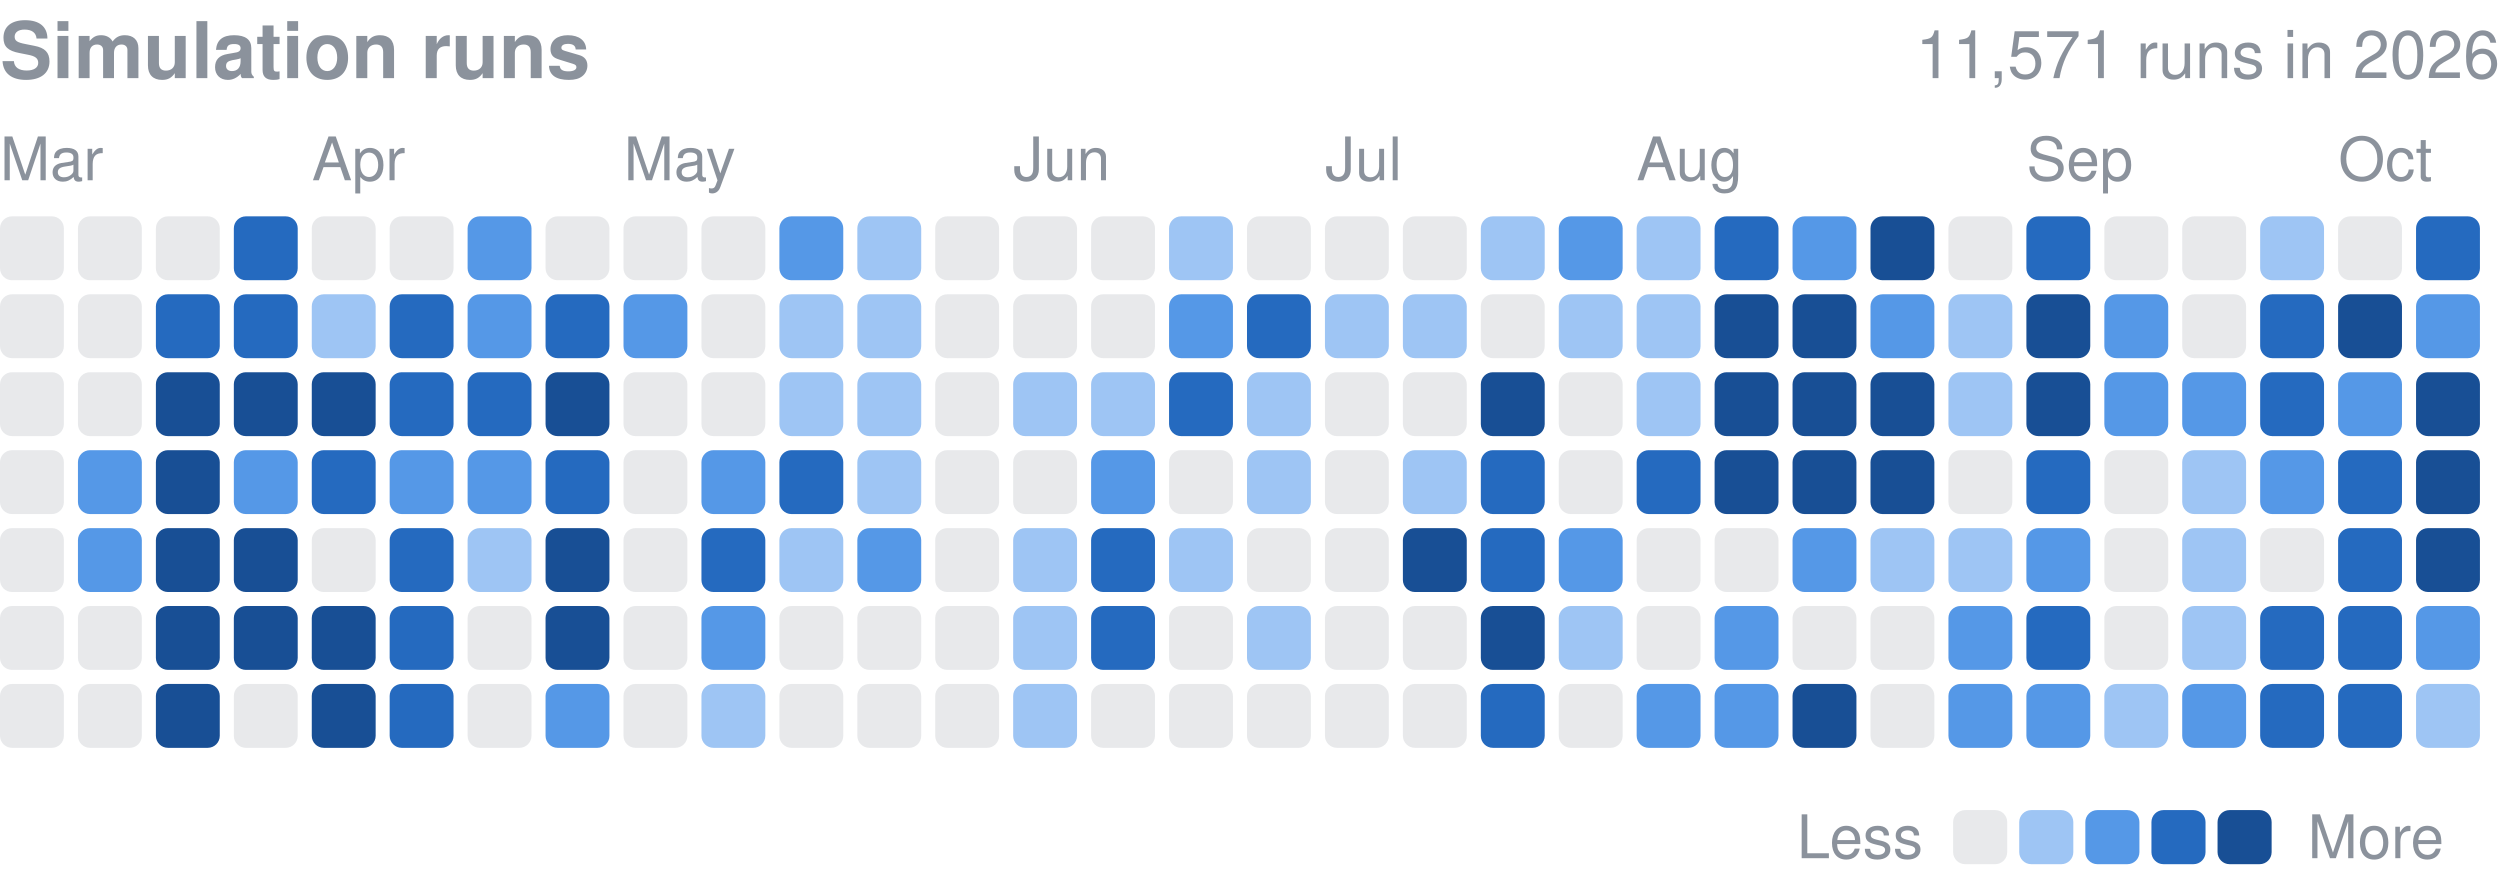
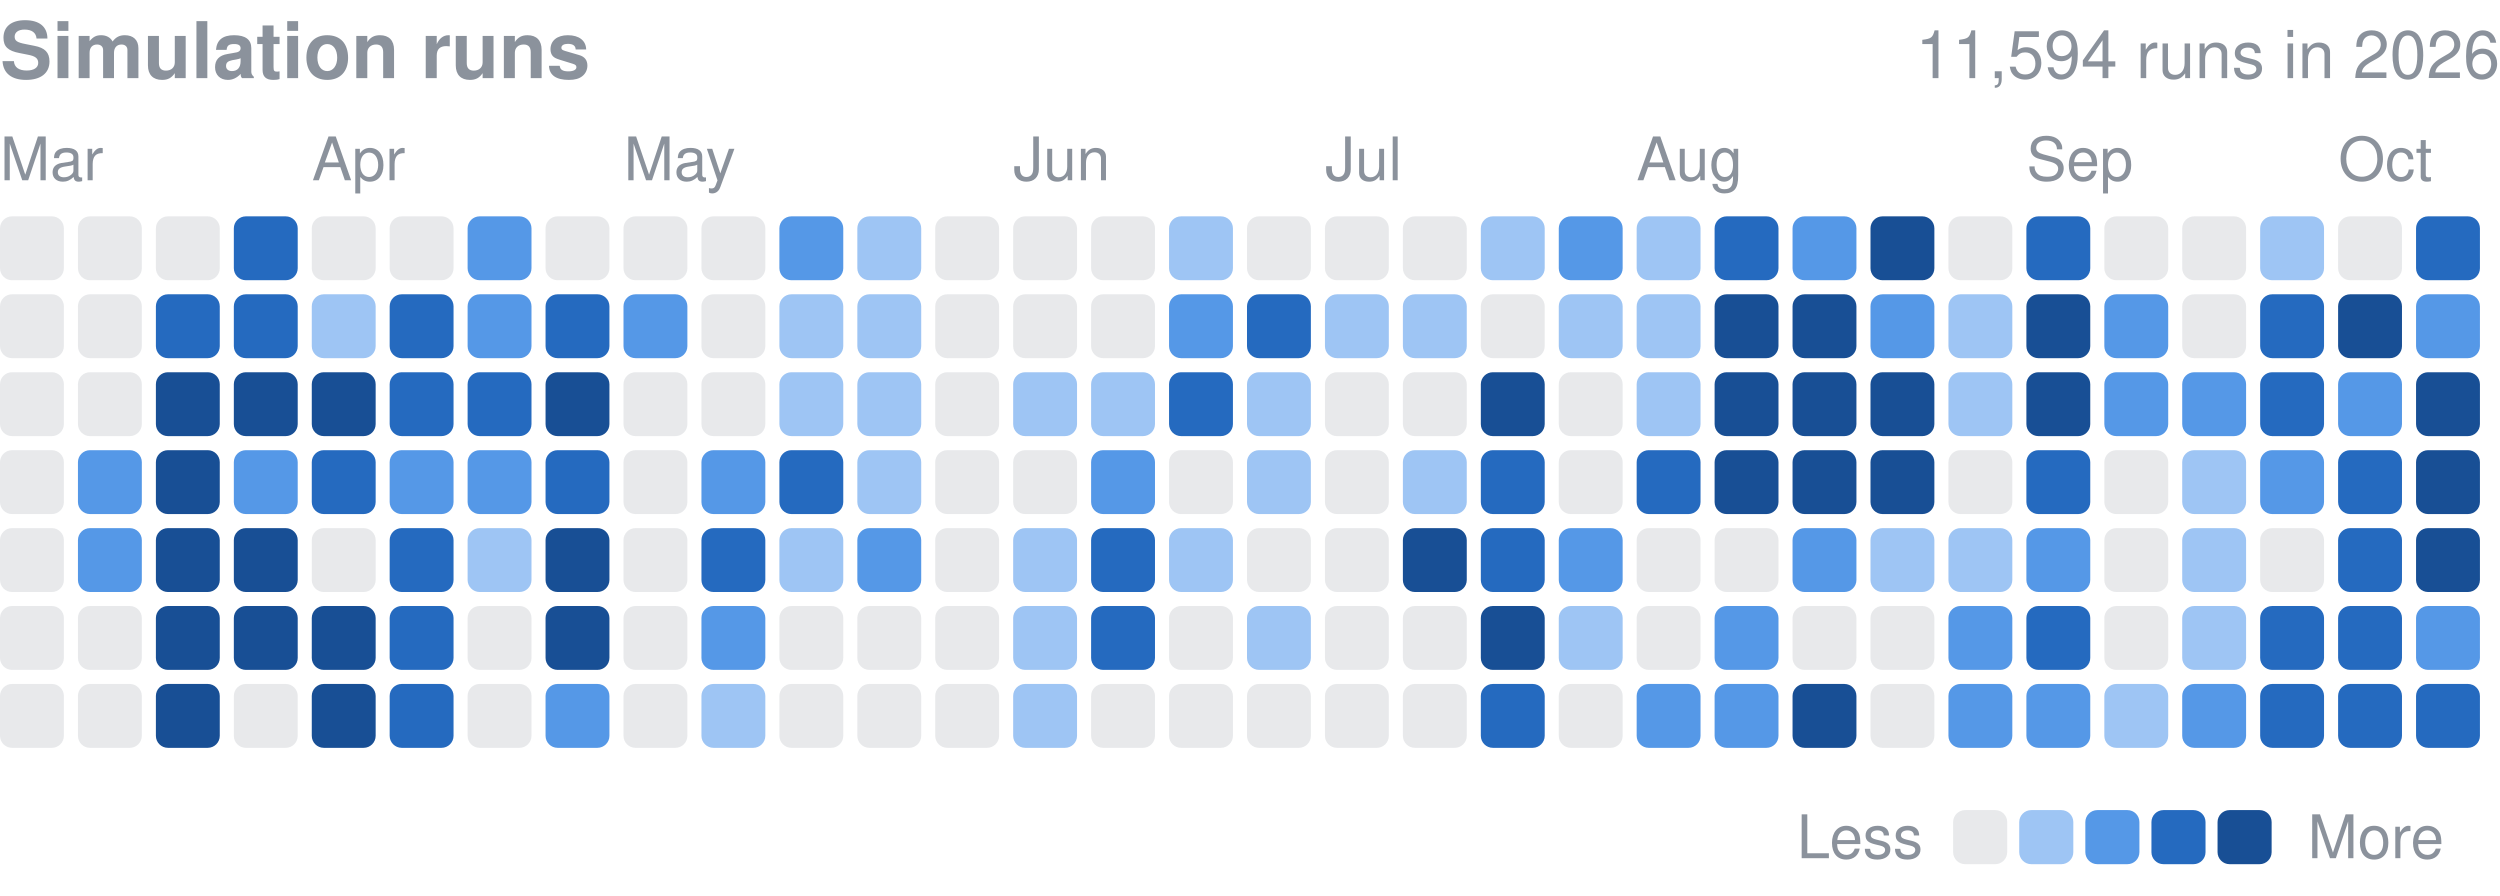
<svg xmlns="http://www.w3.org/2000/svg" width="416" height="149" viewBox="0 0 416 149" role="img" aria-label="Finished simulation runs per day in 2026">
  <style>text{font-family:-apple-system,BlinkMacSystemFont,"Segoe UI",Helvetica,Arial,sans-serif}</style>
  <text x="0" y="13" font-size="13" font-weight="600" fill="#8b929c">Simulation runs</text>
-   <text x="416" y="13" font-size="11" fill="#8b929c" text-anchor="end">11,571 runs in 2026</text>
+   <text x="416" y="13" font-size="11" fill="#8b929c" text-anchor="end">11,594 runs in 2026</text>
  <text x="0.0" y="30" font-size="10" fill="#8b929c">Mar</text>
  <text x="51.9" y="30" font-size="10" fill="#8b929c">Apr</text>
  <text x="103.8" y="30" font-size="10" fill="#8b929c">May</text>
  <text x="168.6" y="30" font-size="10" fill="#8b929c">Jun</text>
  <text x="220.5" y="30" font-size="10" fill="#8b929c">Jul</text>
  <text x="272.3" y="30" font-size="10" fill="#8b929c">Aug</text>
  <text x="337.2" y="30" font-size="10" fill="#8b929c">Sep</text>
  <text x="389.1" y="30" font-size="10" fill="#8b929c">Oct</text>
  <rect x="0.00" y="36.00" width="10.63" height="10.63" rx="2.0" fill="#8b929c" opacity="0.2" />
  <rect x="0.00" y="48.97" width="10.63" height="10.63" rx="2.0" fill="#8b929c" opacity="0.2" />
  <rect x="0.00" y="61.94" width="10.63" height="10.63" rx="2.0" fill="#8b929c" opacity="0.2" />
  <rect x="0.00" y="74.91" width="10.63" height="10.63" rx="2.0" fill="#8b929c" opacity="0.2" />
  <rect x="0.00" y="87.88" width="10.63" height="10.63" rx="2.0" fill="#8b929c" opacity="0.2" />
  <rect x="0.00" y="100.84" width="10.63" height="10.63" rx="2.0" fill="#8b929c" opacity="0.2" />
  <rect x="0.00" y="113.81" width="10.63" height="10.63" rx="2.0" fill="#8b929c" opacity="0.2" />
  <rect x="12.97" y="36.00" width="10.63" height="10.63" rx="2.0" fill="#8b929c" opacity="0.2" />
  <rect x="12.97" y="48.97" width="10.63" height="10.63" rx="2.0" fill="#8b929c" opacity="0.2" />
  <rect x="12.97" y="61.94" width="10.63" height="10.63" rx="2.0" fill="#8b929c" opacity="0.2" />
  <rect x="12.97" y="74.91" width="10.63" height="10.63" rx="2.0" fill="#5598e7" />
  <rect x="12.97" y="87.88" width="10.63" height="10.63" rx="2.0" fill="#5598e7" />
  <rect x="12.97" y="100.84" width="10.63" height="10.63" rx="2.0" fill="#8b929c" opacity="0.2" />
  <rect x="12.97" y="113.81" width="10.63" height="10.63" rx="2.0" fill="#8b929c" opacity="0.2" />
  <rect x="25.94" y="36.00" width="10.63" height="10.63" rx="2.0" fill="#8b929c" opacity="0.2" />
  <rect x="25.94" y="48.97" width="10.63" height="10.63" rx="2.0" fill="#256abf" />
  <rect x="25.94" y="61.94" width="10.63" height="10.63" rx="2.0" fill="#184f95" />
  <rect x="25.94" y="74.91" width="10.63" height="10.63" rx="2.0" fill="#184f95" />
  <rect x="25.94" y="87.88" width="10.63" height="10.63" rx="2.0" fill="#184f95" />
  <rect x="25.94" y="100.84" width="10.63" height="10.63" rx="2.0" fill="#184f95" />
  <rect x="25.94" y="113.81" width="10.63" height="10.63" rx="2.0" fill="#184f95" />
  <rect x="38.91" y="36.00" width="10.63" height="10.63" rx="2.0" fill="#256abf" />
  <rect x="38.91" y="48.97" width="10.63" height="10.63" rx="2.0" fill="#256abf" />
  <rect x="38.91" y="61.94" width="10.63" height="10.63" rx="2.0" fill="#184f95" />
  <rect x="38.91" y="74.91" width="10.63" height="10.63" rx="2.0" fill="#5598e7" />
  <rect x="38.91" y="87.88" width="10.63" height="10.63" rx="2.0" fill="#184f95" />
  <rect x="38.91" y="100.84" width="10.63" height="10.63" rx="2.0" fill="#184f95" />
  <rect x="38.91" y="113.81" width="10.63" height="10.63" rx="2.0" fill="#8b929c" opacity="0.2" />
  <rect x="51.88" y="36.00" width="10.63" height="10.63" rx="2.0" fill="#8b929c" opacity="0.2" />
  <rect x="51.88" y="48.97" width="10.63" height="10.63" rx="2.0" fill="#9ec5f4" />
  <rect x="51.88" y="61.94" width="10.63" height="10.63" rx="2.0" fill="#184f95" />
  <rect x="51.88" y="74.91" width="10.63" height="10.63" rx="2.0" fill="#256abf" />
  <rect x="51.88" y="87.88" width="10.63" height="10.63" rx="2.0" fill="#8b929c" opacity="0.2" />
  <rect x="51.88" y="100.84" width="10.63" height="10.63" rx="2.0" fill="#184f95" />
  <rect x="51.88" y="113.81" width="10.63" height="10.63" rx="2.0" fill="#184f95" />
  <rect x="64.84" y="36.00" width="10.63" height="10.63" rx="2.0" fill="#8b929c" opacity="0.2" />
  <rect x="64.84" y="48.97" width="10.63" height="10.63" rx="2.0" fill="#256abf" />
  <rect x="64.84" y="61.94" width="10.63" height="10.63" rx="2.0" fill="#256abf" />
  <rect x="64.84" y="74.91" width="10.63" height="10.63" rx="2.0" fill="#5598e7" />
  <rect x="64.84" y="87.88" width="10.63" height="10.63" rx="2.0" fill="#256abf" />
  <rect x="64.84" y="100.84" width="10.63" height="10.63" rx="2.0" fill="#256abf" />
  <rect x="64.84" y="113.81" width="10.63" height="10.63" rx="2.0" fill="#256abf" />
  <rect x="77.81" y="36.00" width="10.63" height="10.63" rx="2.0" fill="#5598e7" />
  <rect x="77.81" y="48.97" width="10.63" height="10.63" rx="2.0" fill="#5598e7" />
  <rect x="77.81" y="61.94" width="10.63" height="10.63" rx="2.0" fill="#256abf" />
  <rect x="77.81" y="74.91" width="10.63" height="10.63" rx="2.0" fill="#5598e7" />
  <rect x="77.81" y="87.88" width="10.63" height="10.63" rx="2.0" fill="#9ec5f4" />
  <rect x="77.81" y="100.84" width="10.63" height="10.63" rx="2.0" fill="#8b929c" opacity="0.2" />
  <rect x="77.81" y="113.81" width="10.63" height="10.63" rx="2.0" fill="#8b929c" opacity="0.2" />
  <rect x="90.78" y="36.00" width="10.63" height="10.63" rx="2.0" fill="#8b929c" opacity="0.2" />
  <rect x="90.78" y="48.97" width="10.63" height="10.63" rx="2.0" fill="#256abf" />
  <rect x="90.78" y="61.94" width="10.63" height="10.63" rx="2.0" fill="#184f95" />
  <rect x="90.78" y="74.91" width="10.63" height="10.63" rx="2.0" fill="#256abf" />
  <rect x="90.78" y="87.88" width="10.63" height="10.63" rx="2.0" fill="#184f95" />
  <rect x="90.78" y="100.84" width="10.63" height="10.63" rx="2.0" fill="#184f95" />
  <rect x="90.78" y="113.81" width="10.63" height="10.63" rx="2.0" fill="#5598e7" />
  <rect x="103.75" y="36.00" width="10.63" height="10.63" rx="2.0" fill="#8b929c" opacity="0.2" />
  <rect x="103.75" y="48.97" width="10.63" height="10.63" rx="2.0" fill="#5598e7" />
  <rect x="103.75" y="61.94" width="10.63" height="10.63" rx="2.0" fill="#8b929c" opacity="0.2" />
  <rect x="103.75" y="74.91" width="10.63" height="10.63" rx="2.0" fill="#8b929c" opacity="0.2" />
  <rect x="103.75" y="87.88" width="10.63" height="10.63" rx="2.0" fill="#8b929c" opacity="0.2" />
  <rect x="103.75" y="100.84" width="10.63" height="10.63" rx="2.0" fill="#8b929c" opacity="0.2" />
  <rect x="103.75" y="113.81" width="10.63" height="10.63" rx="2.0" fill="#8b929c" opacity="0.2" />
  <rect x="116.72" y="36.00" width="10.63" height="10.63" rx="2.0" fill="#8b929c" opacity="0.2" />
  <rect x="116.72" y="48.97" width="10.63" height="10.63" rx="2.0" fill="#8b929c" opacity="0.2" />
  <rect x="116.72" y="61.94" width="10.63" height="10.63" rx="2.0" fill="#8b929c" opacity="0.2" />
  <rect x="116.72" y="74.91" width="10.63" height="10.63" rx="2.0" fill="#5598e7" />
  <rect x="116.72" y="87.88" width="10.63" height="10.63" rx="2.0" fill="#256abf" />
  <rect x="116.72" y="100.84" width="10.63" height="10.63" rx="2.0" fill="#5598e7" />
  <rect x="116.72" y="113.81" width="10.63" height="10.63" rx="2.0" fill="#9ec5f4" />
  <rect x="129.69" y="36.00" width="10.63" height="10.63" rx="2.0" fill="#5598e7" />
  <rect x="129.69" y="48.97" width="10.63" height="10.63" rx="2.0" fill="#9ec5f4" />
  <rect x="129.69" y="61.94" width="10.63" height="10.63" rx="2.0" fill="#9ec5f4" />
  <rect x="129.69" y="74.91" width="10.63" height="10.63" rx="2.0" fill="#256abf" />
  <rect x="129.69" y="87.88" width="10.63" height="10.63" rx="2.0" fill="#9ec5f4" />
  <rect x="129.69" y="100.84" width="10.63" height="10.63" rx="2.0" fill="#8b929c" opacity="0.2" />
  <rect x="129.69" y="113.81" width="10.63" height="10.63" rx="2.0" fill="#8b929c" opacity="0.2" />
  <rect x="142.66" y="36.00" width="10.63" height="10.63" rx="2.0" fill="#9ec5f4" />
  <rect x="142.66" y="48.97" width="10.63" height="10.63" rx="2.0" fill="#9ec5f4" />
  <rect x="142.66" y="61.94" width="10.63" height="10.63" rx="2.0" fill="#9ec5f4" />
  <rect x="142.66" y="74.91" width="10.63" height="10.63" rx="2.0" fill="#9ec5f4" />
  <rect x="142.66" y="87.88" width="10.63" height="10.63" rx="2.0" fill="#5598e7" />
  <rect x="142.66" y="100.84" width="10.63" height="10.63" rx="2.0" fill="#8b929c" opacity="0.2" />
  <rect x="142.66" y="113.81" width="10.63" height="10.63" rx="2.0" fill="#8b929c" opacity="0.2" />
  <rect x="155.62" y="36.00" width="10.63" height="10.63" rx="2.0" fill="#8b929c" opacity="0.2" />
  <rect x="155.62" y="48.97" width="10.63" height="10.63" rx="2.0" fill="#8b929c" opacity="0.2" />
  <rect x="155.62" y="61.94" width="10.63" height="10.63" rx="2.0" fill="#8b929c" opacity="0.2" />
  <rect x="155.62" y="74.91" width="10.63" height="10.63" rx="2.0" fill="#8b929c" opacity="0.2" />
  <rect x="155.62" y="87.88" width="10.63" height="10.63" rx="2.0" fill="#8b929c" opacity="0.2" />
  <rect x="155.62" y="100.84" width="10.63" height="10.63" rx="2.0" fill="#8b929c" opacity="0.2" />
  <rect x="155.62" y="113.81" width="10.63" height="10.63" rx="2.0" fill="#8b929c" opacity="0.2" />
  <rect x="168.59" y="36.00" width="10.63" height="10.63" rx="2.0" fill="#8b929c" opacity="0.2" />
  <rect x="168.59" y="48.97" width="10.63" height="10.63" rx="2.0" fill="#8b929c" opacity="0.2" />
  <rect x="168.59" y="61.94" width="10.63" height="10.63" rx="2.0" fill="#9ec5f4" />
  <rect x="168.59" y="74.91" width="10.63" height="10.63" rx="2.0" fill="#8b929c" opacity="0.2" />
  <rect x="168.59" y="87.88" width="10.63" height="10.63" rx="2.0" fill="#9ec5f4" />
  <rect x="168.59" y="100.84" width="10.63" height="10.63" rx="2.0" fill="#9ec5f4" />
  <rect x="168.59" y="113.81" width="10.63" height="10.63" rx="2.0" fill="#9ec5f4" />
  <rect x="181.56" y="36.00" width="10.63" height="10.63" rx="2.0" fill="#8b929c" opacity="0.2" />
  <rect x="181.56" y="48.97" width="10.63" height="10.63" rx="2.0" fill="#8b929c" opacity="0.2" />
  <rect x="181.56" y="61.94" width="10.63" height="10.63" rx="2.0" fill="#9ec5f4" />
  <rect x="181.56" y="74.91" width="10.63" height="10.63" rx="2.0" fill="#5598e7" />
  <rect x="181.56" y="87.88" width="10.63" height="10.63" rx="2.0" fill="#256abf" />
  <rect x="181.56" y="100.84" width="10.63" height="10.63" rx="2.0" fill="#256abf" />
  <rect x="181.56" y="113.81" width="10.63" height="10.63" rx="2.0" fill="#8b929c" opacity="0.2" />
  <rect x="194.53" y="36.00" width="10.63" height="10.63" rx="2.0" fill="#9ec5f4" />
  <rect x="194.53" y="48.97" width="10.63" height="10.63" rx="2.0" fill="#5598e7" />
  <rect x="194.53" y="61.94" width="10.63" height="10.63" rx="2.0" fill="#256abf" />
  <rect x="194.53" y="74.91" width="10.63" height="10.63" rx="2.0" fill="#8b929c" opacity="0.2" />
  <rect x="194.53" y="87.88" width="10.63" height="10.63" rx="2.0" fill="#9ec5f4" />
  <rect x="194.53" y="100.84" width="10.63" height="10.63" rx="2.0" fill="#8b929c" opacity="0.2" />
  <rect x="194.53" y="113.81" width="10.63" height="10.63" rx="2.0" fill="#8b929c" opacity="0.2" />
  <rect x="207.50" y="36.00" width="10.63" height="10.63" rx="2.0" fill="#8b929c" opacity="0.2" />
  <rect x="207.50" y="48.97" width="10.63" height="10.63" rx="2.0" fill="#256abf" />
  <rect x="207.50" y="61.94" width="10.63" height="10.63" rx="2.0" fill="#9ec5f4" />
  <rect x="207.50" y="74.91" width="10.63" height="10.63" rx="2.0" fill="#9ec5f4" />
  <rect x="207.50" y="87.88" width="10.63" height="10.63" rx="2.0" fill="#8b929c" opacity="0.2" />
  <rect x="207.50" y="100.84" width="10.63" height="10.63" rx="2.0" fill="#9ec5f4" />
  <rect x="207.50" y="113.81" width="10.63" height="10.63" rx="2.0" fill="#8b929c" opacity="0.2" />
  <rect x="220.47" y="36.00" width="10.63" height="10.63" rx="2.0" fill="#8b929c" opacity="0.2" />
  <rect x="220.47" y="48.97" width="10.63" height="10.63" rx="2.0" fill="#9ec5f4" />
  <rect x="220.47" y="61.94" width="10.63" height="10.63" rx="2.0" fill="#8b929c" opacity="0.2" />
  <rect x="220.47" y="74.91" width="10.63" height="10.63" rx="2.0" fill="#8b929c" opacity="0.2" />
  <rect x="220.47" y="87.88" width="10.63" height="10.63" rx="2.0" fill="#8b929c" opacity="0.2" />
  <rect x="220.47" y="100.84" width="10.63" height="10.63" rx="2.0" fill="#8b929c" opacity="0.2" />
  <rect x="220.47" y="113.81" width="10.63" height="10.63" rx="2.0" fill="#8b929c" opacity="0.2" />
  <rect x="233.44" y="36.00" width="10.63" height="10.63" rx="2.0" fill="#8b929c" opacity="0.2" />
  <rect x="233.44" y="48.97" width="10.63" height="10.63" rx="2.0" fill="#9ec5f4" />
  <rect x="233.44" y="61.94" width="10.63" height="10.63" rx="2.0" fill="#8b929c" opacity="0.2" />
  <rect x="233.44" y="74.91" width="10.63" height="10.63" rx="2.0" fill="#9ec5f4" />
  <rect x="233.44" y="87.88" width="10.63" height="10.63" rx="2.0" fill="#184f95" />
  <rect x="233.44" y="100.84" width="10.63" height="10.63" rx="2.0" fill="#8b929c" opacity="0.2" />
  <rect x="233.44" y="113.81" width="10.63" height="10.63" rx="2.0" fill="#8b929c" opacity="0.2" />
  <rect x="246.41" y="36.00" width="10.63" height="10.63" rx="2.0" fill="#9ec5f4" />
  <rect x="246.41" y="48.97" width="10.63" height="10.63" rx="2.0" fill="#8b929c" opacity="0.2" />
  <rect x="246.41" y="61.94" width="10.63" height="10.63" rx="2.0" fill="#184f95" />
  <rect x="246.41" y="74.91" width="10.63" height="10.63" rx="2.0" fill="#256abf" />
  <rect x="246.41" y="87.88" width="10.63" height="10.63" rx="2.0" fill="#256abf" />
  <rect x="246.41" y="100.84" width="10.63" height="10.63" rx="2.0" fill="#184f95" />
  <rect x="246.41" y="113.81" width="10.63" height="10.63" rx="2.0" fill="#256abf" />
  <rect x="259.38" y="36.00" width="10.63" height="10.63" rx="2.0" fill="#5598e7" />
  <rect x="259.38" y="48.97" width="10.63" height="10.63" rx="2.0" fill="#9ec5f4" />
  <rect x="259.38" y="61.94" width="10.63" height="10.63" rx="2.0" fill="#8b929c" opacity="0.2" />
  <rect x="259.38" y="74.91" width="10.63" height="10.63" rx="2.0" fill="#8b929c" opacity="0.2" />
  <rect x="259.38" y="87.88" width="10.63" height="10.63" rx="2.0" fill="#5598e7" />
  <rect x="259.38" y="100.84" width="10.63" height="10.63" rx="2.0" fill="#9ec5f4" />
  <rect x="259.38" y="113.81" width="10.63" height="10.63" rx="2.0" fill="#8b929c" opacity="0.2" />
  <rect x="272.34" y="36.00" width="10.63" height="10.63" rx="2.0" fill="#9ec5f4" />
  <rect x="272.34" y="48.97" width="10.63" height="10.63" rx="2.0" fill="#9ec5f4" />
  <rect x="272.34" y="61.94" width="10.63" height="10.63" rx="2.0" fill="#9ec5f4" />
  <rect x="272.34" y="74.91" width="10.63" height="10.63" rx="2.0" fill="#256abf" />
  <rect x="272.34" y="87.88" width="10.63" height="10.63" rx="2.0" fill="#8b929c" opacity="0.2" />
  <rect x="272.34" y="100.84" width="10.63" height="10.63" rx="2.0" fill="#8b929c" opacity="0.2" />
  <rect x="272.34" y="113.81" width="10.63" height="10.63" rx="2.0" fill="#5598e7" />
  <rect x="285.31" y="36.00" width="10.63" height="10.63" rx="2.0" fill="#256abf" />
  <rect x="285.31" y="48.97" width="10.63" height="10.63" rx="2.0" fill="#184f95" />
  <rect x="285.31" y="61.94" width="10.63" height="10.63" rx="2.0" fill="#184f95" />
  <rect x="285.31" y="74.91" width="10.63" height="10.63" rx="2.0" fill="#184f95" />
  <rect x="285.31" y="87.88" width="10.63" height="10.63" rx="2.0" fill="#8b929c" opacity="0.2" />
  <rect x="285.31" y="100.84" width="10.63" height="10.63" rx="2.0" fill="#5598e7" />
  <rect x="285.31" y="113.81" width="10.63" height="10.63" rx="2.0" fill="#5598e7" />
  <rect x="298.28" y="36.00" width="10.63" height="10.63" rx="2.0" fill="#5598e7" />
  <rect x="298.28" y="48.97" width="10.63" height="10.63" rx="2.0" fill="#184f95" />
  <rect x="298.28" y="61.94" width="10.63" height="10.63" rx="2.0" fill="#184f95" />
  <rect x="298.28" y="74.91" width="10.63" height="10.63" rx="2.0" fill="#184f95" />
  <rect x="298.28" y="87.88" width="10.63" height="10.63" rx="2.0" fill="#5598e7" />
  <rect x="298.28" y="100.84" width="10.63" height="10.63" rx="2.0" fill="#8b929c" opacity="0.2" />
  <rect x="298.28" y="113.81" width="10.63" height="10.63" rx="2.0" fill="#184f95" />
  <rect x="311.25" y="36.00" width="10.63" height="10.63" rx="2.0" fill="#184f95" />
  <rect x="311.25" y="48.97" width="10.63" height="10.63" rx="2.0" fill="#5598e7" />
  <rect x="311.25" y="61.94" width="10.63" height="10.63" rx="2.0" fill="#184f95" />
  <rect x="311.25" y="74.91" width="10.63" height="10.63" rx="2.0" fill="#184f95" />
  <rect x="311.25" y="87.88" width="10.63" height="10.63" rx="2.0" fill="#9ec5f4" />
  <rect x="311.25" y="100.84" width="10.63" height="10.63" rx="2.0" fill="#8b929c" opacity="0.2" />
  <rect x="311.25" y="113.81" width="10.63" height="10.63" rx="2.0" fill="#8b929c" opacity="0.2" />
  <rect x="324.22" y="36.00" width="10.63" height="10.63" rx="2.0" fill="#8b929c" opacity="0.2" />
  <rect x="324.22" y="48.97" width="10.63" height="10.63" rx="2.0" fill="#9ec5f4" />
  <rect x="324.22" y="61.94" width="10.63" height="10.63" rx="2.0" fill="#9ec5f4" />
  <rect x="324.22" y="74.91" width="10.63" height="10.63" rx="2.0" fill="#8b929c" opacity="0.2" />
  <rect x="324.22" y="87.88" width="10.63" height="10.63" rx="2.0" fill="#9ec5f4" />
  <rect x="324.22" y="100.84" width="10.63" height="10.63" rx="2.0" fill="#5598e7" />
  <rect x="324.22" y="113.81" width="10.63" height="10.63" rx="2.0" fill="#5598e7" />
  <rect x="337.19" y="36.00" width="10.63" height="10.63" rx="2.0" fill="#256abf" />
  <rect x="337.19" y="48.97" width="10.63" height="10.63" rx="2.0" fill="#184f95" />
  <rect x="337.19" y="61.94" width="10.63" height="10.63" rx="2.0" fill="#184f95" />
  <rect x="337.19" y="74.91" width="10.63" height="10.63" rx="2.0" fill="#256abf" />
  <rect x="337.19" y="87.88" width="10.63" height="10.63" rx="2.0" fill="#5598e7" />
  <rect x="337.19" y="100.84" width="10.63" height="10.63" rx="2.0" fill="#256abf" />
  <rect x="337.19" y="113.81" width="10.63" height="10.63" rx="2.0" fill="#5598e7" />
  <rect x="350.16" y="36.00" width="10.63" height="10.63" rx="2.0" fill="#8b929c" opacity="0.2" />
  <rect x="350.16" y="48.97" width="10.63" height="10.63" rx="2.0" fill="#5598e7" />
  <rect x="350.16" y="61.94" width="10.63" height="10.63" rx="2.0" fill="#5598e7" />
  <rect x="350.16" y="74.91" width="10.63" height="10.63" rx="2.0" fill="#8b929c" opacity="0.2" />
  <rect x="350.16" y="87.88" width="10.63" height="10.63" rx="2.0" fill="#8b929c" opacity="0.2" />
  <rect x="350.16" y="100.84" width="10.63" height="10.63" rx="2.0" fill="#8b929c" opacity="0.2" />
  <rect x="350.16" y="113.81" width="10.63" height="10.63" rx="2.0" fill="#9ec5f4" />
  <rect x="363.12" y="36.00" width="10.63" height="10.63" rx="2.0" fill="#8b929c" opacity="0.2" />
  <rect x="363.12" y="48.97" width="10.63" height="10.63" rx="2.0" fill="#8b929c" opacity="0.2" />
  <rect x="363.12" y="61.94" width="10.63" height="10.63" rx="2.0" fill="#5598e7" />
  <rect x="363.12" y="74.91" width="10.63" height="10.63" rx="2.0" fill="#9ec5f4" />
  <rect x="363.12" y="87.88" width="10.63" height="10.63" rx="2.0" fill="#9ec5f4" />
  <rect x="363.12" y="100.84" width="10.63" height="10.63" rx="2.0" fill="#9ec5f4" />
  <rect x="363.12" y="113.81" width="10.63" height="10.63" rx="2.0" fill="#5598e7" />
  <rect x="376.09" y="36.00" width="10.63" height="10.63" rx="2.0" fill="#9ec5f4" />
  <rect x="376.09" y="48.97" width="10.63" height="10.63" rx="2.0" fill="#256abf" />
  <rect x="376.09" y="61.94" width="10.63" height="10.63" rx="2.0" fill="#256abf" />
  <rect x="376.09" y="74.91" width="10.63" height="10.63" rx="2.0" fill="#5598e7" />
  <rect x="376.09" y="87.88" width="10.63" height="10.63" rx="2.0" fill="#8b929c" opacity="0.2" />
  <rect x="376.09" y="100.84" width="10.63" height="10.63" rx="2.0" fill="#256abf" />
  <rect x="376.09" y="113.81" width="10.63" height="10.63" rx="2.0" fill="#256abf" />
  <rect x="389.06" y="36.00" width="10.63" height="10.63" rx="2.0" fill="#8b929c" opacity="0.2" />
  <rect x="389.06" y="48.97" width="10.63" height="10.63" rx="2.0" fill="#184f95" />
  <rect x="389.06" y="61.94" width="10.63" height="10.63" rx="2.0" fill="#5598e7" />
  <rect x="389.06" y="74.91" width="10.63" height="10.63" rx="2.0" fill="#256abf" />
  <rect x="389.06" y="87.88" width="10.63" height="10.63" rx="2.0" fill="#256abf" />
  <rect x="389.06" y="100.84" width="10.63" height="10.63" rx="2.0" fill="#256abf" />
  <rect x="389.06" y="113.81" width="10.63" height="10.63" rx="2.0" fill="#256abf" />
  <rect x="402.03" y="36.00" width="10.63" height="10.63" rx="2.0" fill="#256abf" />
  <rect x="402.03" y="48.97" width="10.63" height="10.63" rx="2.0" fill="#5598e7" />
  <rect x="402.03" y="61.94" width="10.63" height="10.63" rx="2.0" fill="#184f95" />
  <rect x="402.03" y="74.91" width="10.63" height="10.63" rx="2.0" fill="#184f95" />
  <rect x="402.03" y="87.88" width="10.63" height="10.63" rx="2.0" fill="#184f95" />
  <rect x="402.03" y="100.84" width="10.63" height="10.63" rx="2.0" fill="#5598e7" />
-   <rect x="402.03" y="113.81" width="10.63" height="10.63" rx="2.0" fill="#9ec5f4" />
+   <rect x="402.03" y="113.81" width="10.63" height="10.63" rx="2.0" fill="#256abf" />
  <text x="299" y="142.8" font-size="10" fill="#8b929c">Less</text>
  <rect x="325" y="134.8" width="9" height="9" rx="2.0" fill="#8b929c" opacity="0.2" />
  <rect x="336.0" y="134.8" width="9" height="9" rx="2.0" fill="#9ec5f4" />
  <rect x="347.0" y="134.8" width="9" height="9" rx="2.0" fill="#5598e7" />
  <rect x="358.0" y="134.8" width="9" height="9" rx="2.0" fill="#256abf" />
  <rect x="369.0" y="134.8" width="9" height="9" rx="2.0" fill="#184f95" />
  <text x="384.0" y="142.8" font-size="10" fill="#8b929c">More</text>
</svg>
